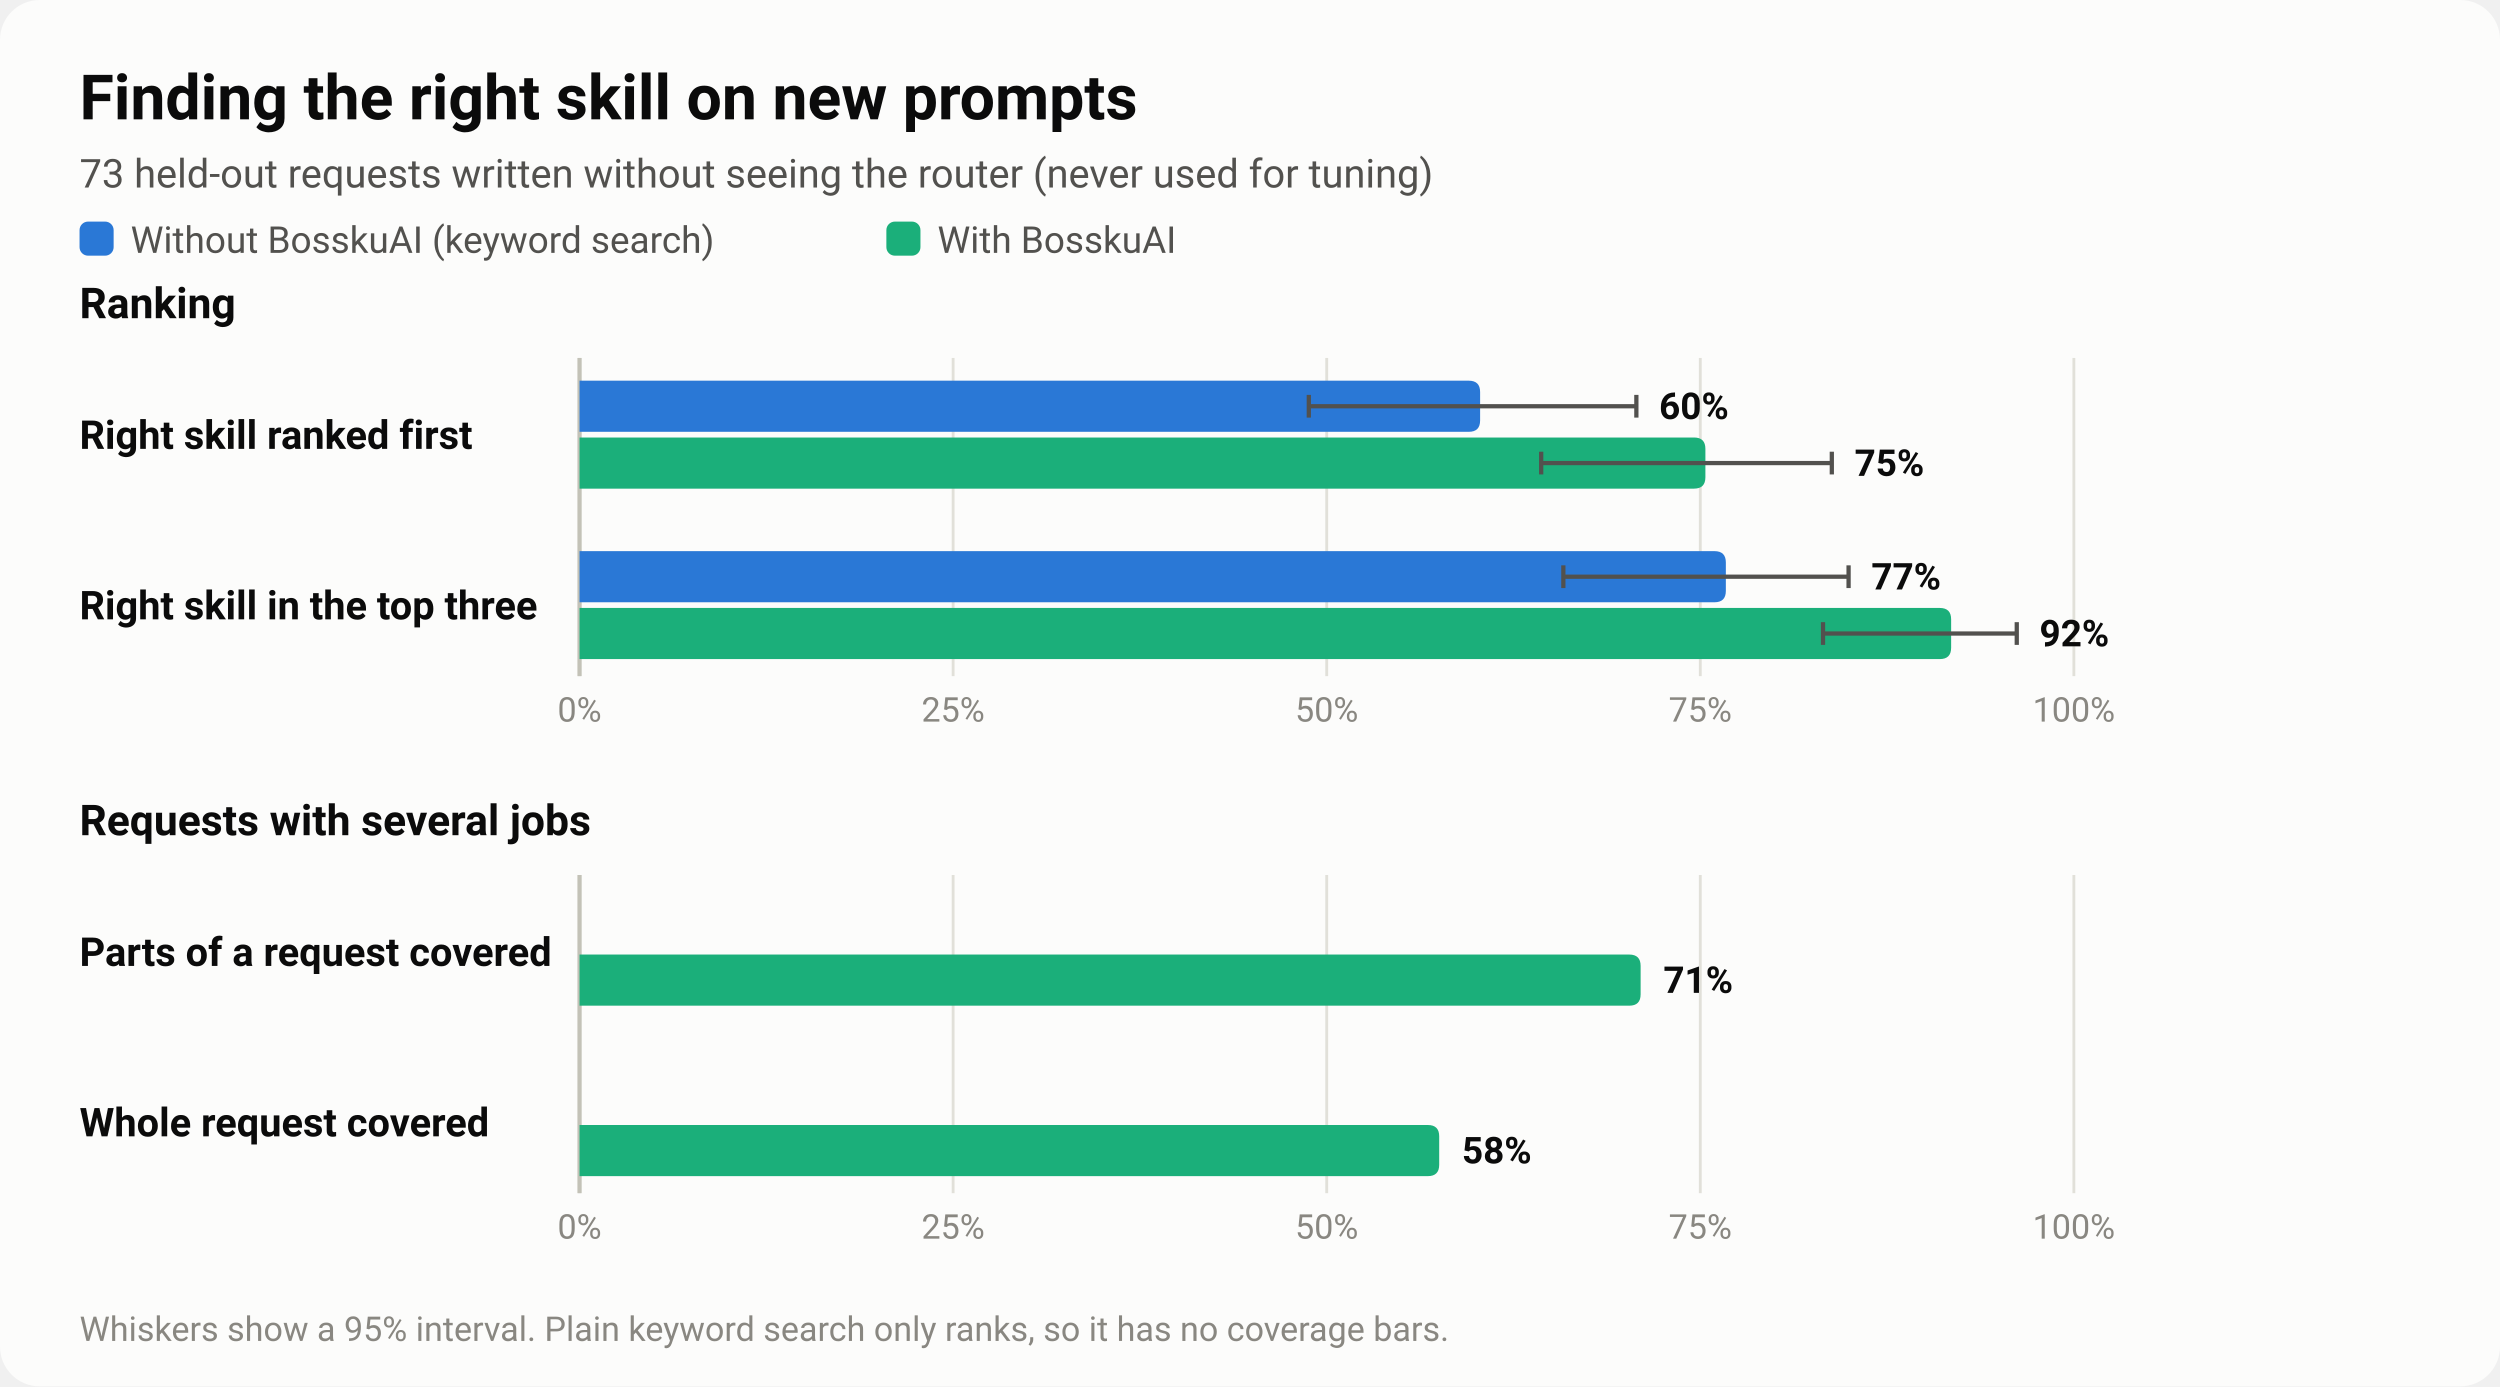
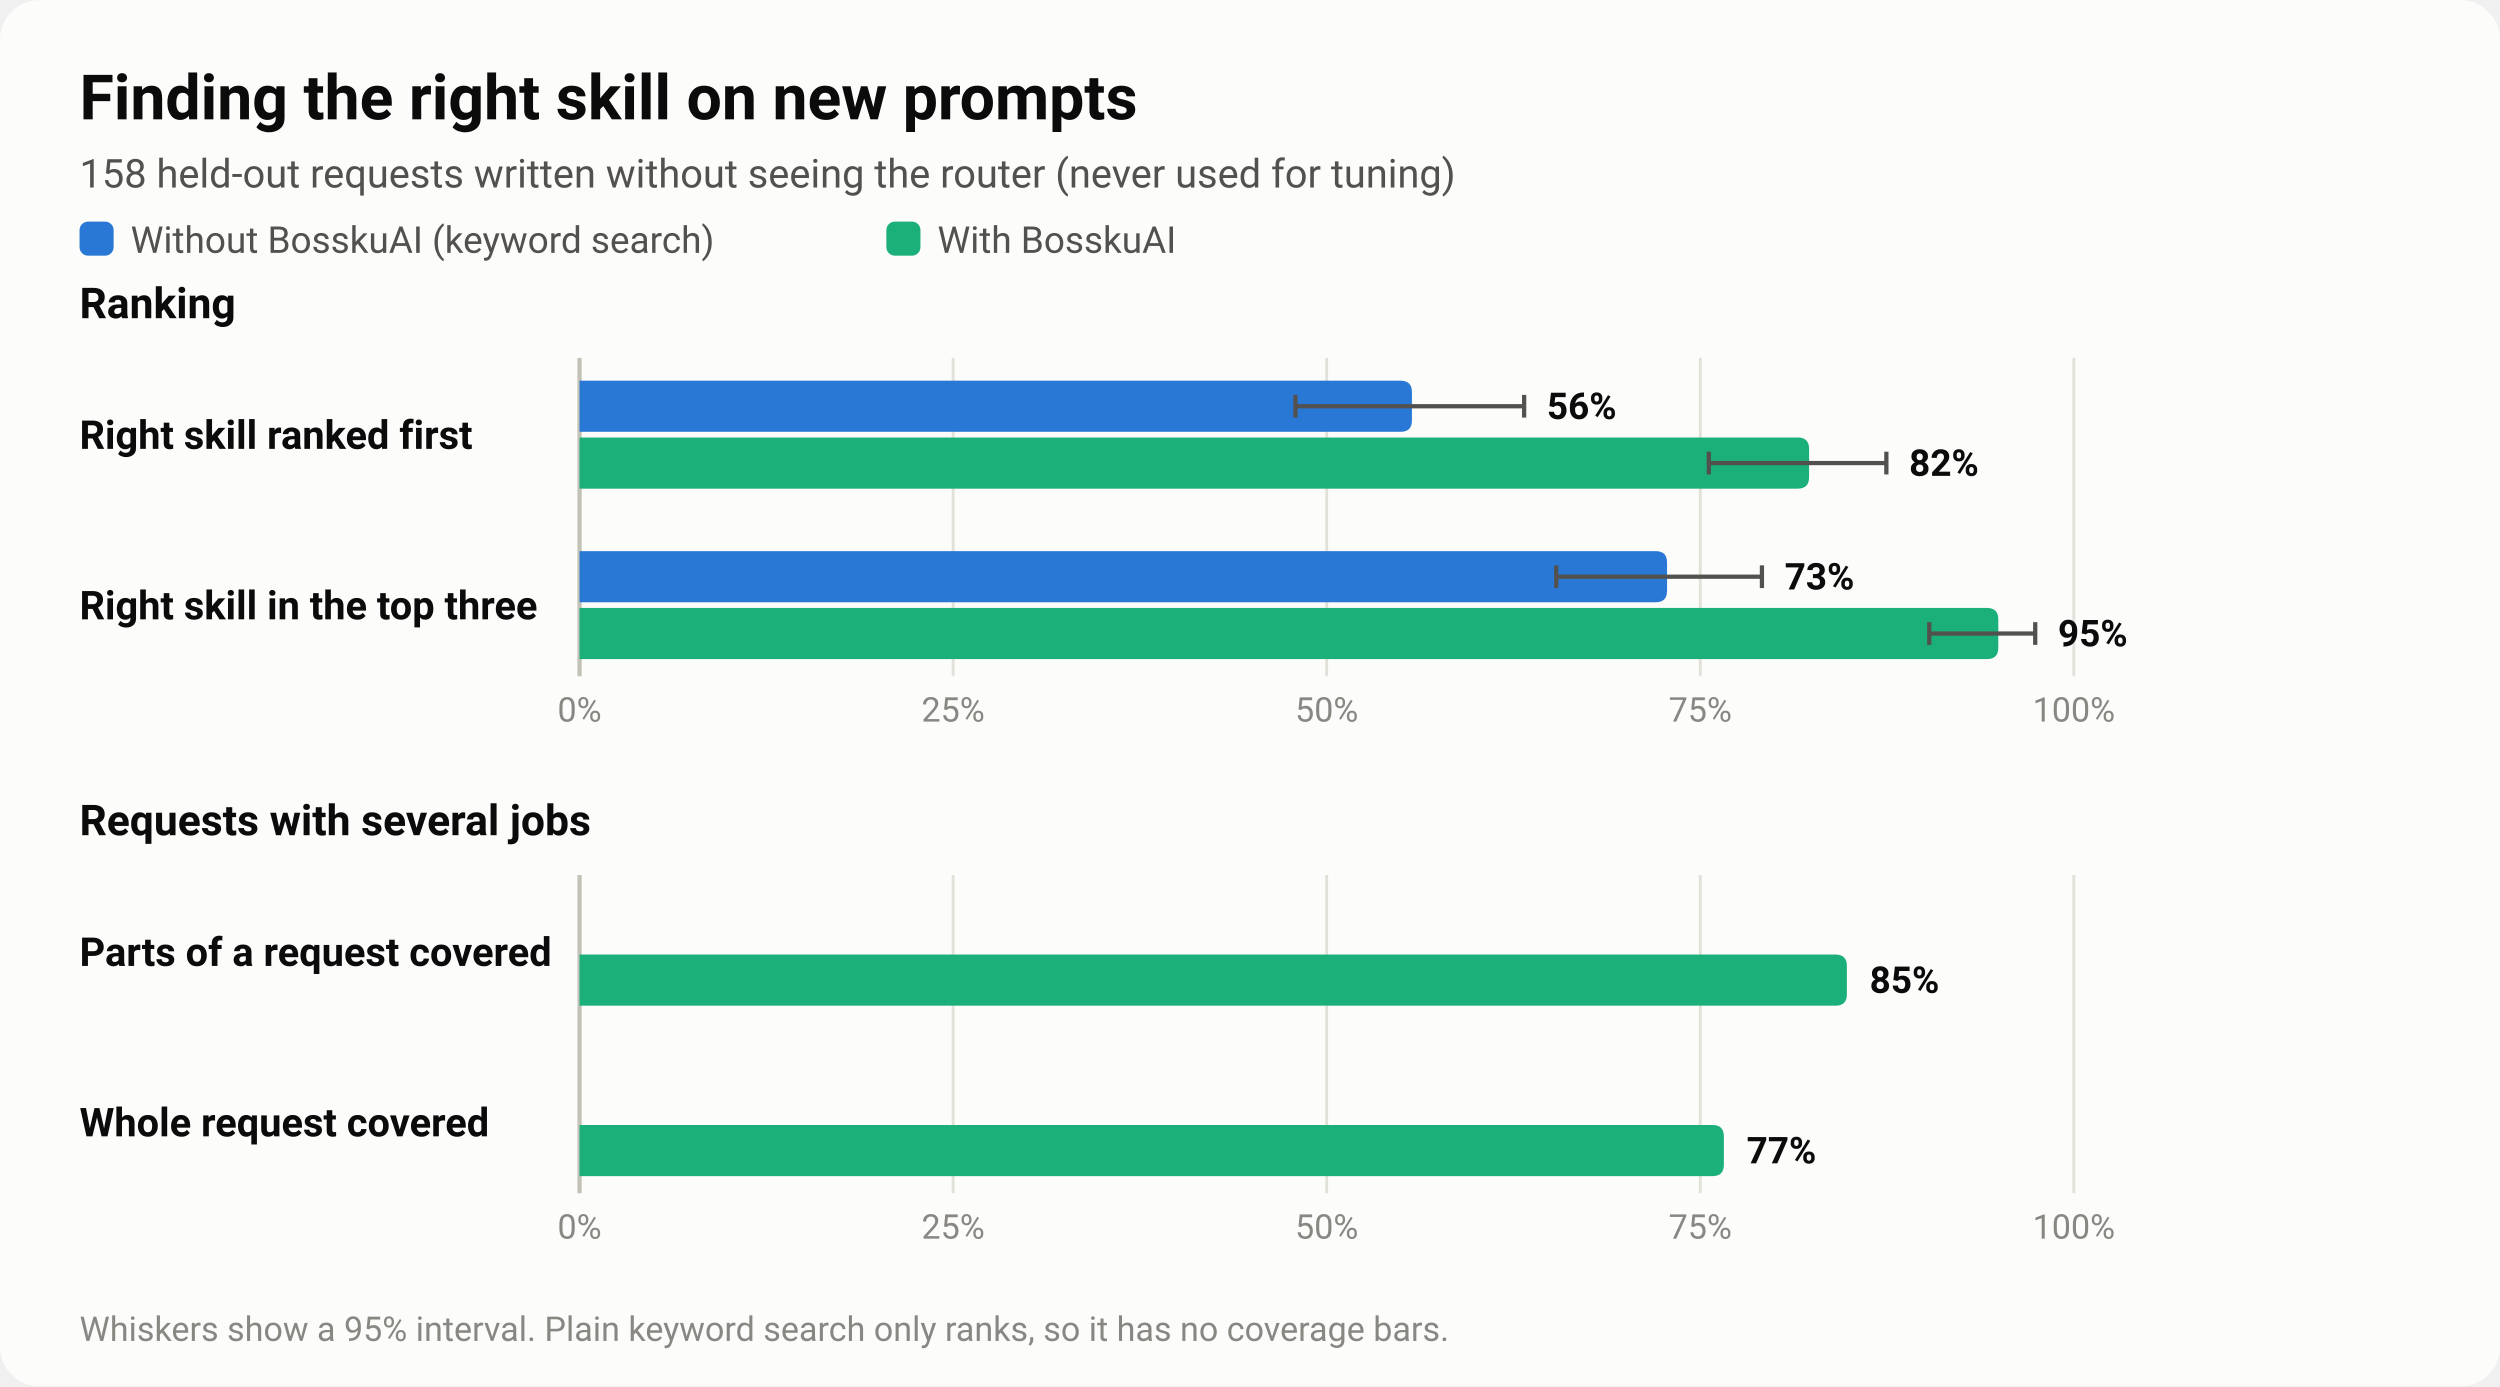
<svg xmlns="http://www.w3.org/2000/svg" viewBox="0 0 880 488" width="880" height="488" role="img" aria-labelledby="t d">
  <style>text{font-family:system-ui, -apple-system, "Segoe UI", Roboto, sans-serif}.card{fill:#fcfcfb}.ink{fill:#0b0b0b}.ink2{fill:#52514e}.muted{fill:#898781}.grid{stroke:#e1e0d9}.base{stroke:#c3c2b7}.whisker{stroke:#52514e}.s0{fill:#2a78d6}.s1{fill:#1baf7a}@media (prefers-color-scheme:dark){.card{fill:#1a1a19}.ink{fill:#ffffff}.ink2{fill:#c3c2b7}.muted{fill:#898781}.grid{stroke:#2c2c2a}.base{stroke:#383835}.whisker{stroke:#c3c2b7}.s0{fill:#3987e5}.s1{fill:#199e70}}</style>
  <rect class="card" width="880" height="488" rx="14" />
  <text class="ink" x="28" y="42" font-size="22" font-weight="650">Finding the right skill on new prompts</text>
-   <text class="ink2" x="28" y="66" font-size="14">73 held-out requests written without seeing the router (never used for tuning)</text>
+   <text class="ink2" x="28" y="66" font-size="14">158 held-out requests written without seeing the router (never used for tuning)</text>
  <rect class="s0" x="28" y="78" width="12" height="12" rx="3" />
  <text class="ink2" x="46" y="89" font-size="13">Without BosskuAI (keyword search)</text>
  <rect class="s1" x="312" y="78" width="12" height="12" rx="3" />
  <text class="ink2" x="330" y="89" font-size="13">With BosskuAI</text>
  <text class="ink" x="28" y="112" font-size="15" font-weight="650">Ranking</text>
  <line class="grid" x1="204.0" y1="126" x2="204.0" y2="238" stroke-width="1" />
  <text class="muted" x="204.0" y="254" font-size="12" text-anchor="middle">0%</text>
  <line class="grid" x1="335.5" y1="126" x2="335.5" y2="238" stroke-width="1" />
  <text class="muted" x="335.5" y="254" font-size="12" text-anchor="middle">25%</text>
  <line class="grid" x1="467.0" y1="126" x2="467.0" y2="238" stroke-width="1" />
  <text class="muted" x="467.0" y="254" font-size="12" text-anchor="middle">50%</text>
  <line class="grid" x1="598.5" y1="126" x2="598.5" y2="238" stroke-width="1" />
  <text class="muted" x="598.5" y="254" font-size="12" text-anchor="middle">75%</text>
  <line class="grid" x1="730.0" y1="126" x2="730.0" y2="238" stroke-width="1" />
  <text class="muted" x="730.0" y="254" font-size="12" text-anchor="middle">100%</text>
  <line class="base" x1="204" y1="126" x2="204" y2="238" stroke-width="1.5" />
  <text class="ink" x="28" y="158.0" font-size="14" font-weight="600">Right skill ranked first</text>
-   <path class="s0" d="M204,134 H517.0 Q521.0,134 521.0,138.0 V148.0 Q521.0,152 517.0,152 H204 Z" />
-   <line class="whisker" x1="460.7" y1="143.0" x2="576.0" y2="143.0" stroke-width="1.5" />
-   <line class="whisker" x1="460.7" y1="139.0" x2="460.7" y2="147.0" stroke-width="1.5" />
-   <line class="whisker" x1="576.0" y1="139.0" x2="576.0" y2="147.0" stroke-width="1.5" />
-   <text class="ink" x="584.0" y="147.5" font-size="13" font-weight="600">60%</text>
-   <path class="s1" d="M204,154 H596.3 Q600.3,154 600.3,158.0 V168.0 Q600.3,172 596.3,172 H204 Z" />
-   <line class="whisker" x1="542.5" y1="163.0" x2="644.8" y2="163.0" stroke-width="1.5" />
-   <line class="whisker" x1="542.5" y1="159.0" x2="542.5" y2="167.0" stroke-width="1.5" />
-   <line class="whisker" x1="644.8" y1="159.0" x2="644.8" y2="167.0" stroke-width="1.5" />
-   <text class="ink" x="652.8" y="167.5" font-size="13" font-weight="600">75%</text>
+   <path class="s0" d="M204,134 H493.0 Q497.0,134 497.0,138.0 V148.0 Q497.0,152 493.0,152 H204 Z" />
+   <line class="whisker" x1="456.0" y1="143.0" x2="536.5" y2="143.0" stroke-width="1.5" />
+   <line class="whisker" x1="456.0" y1="139.0" x2="456.0" y2="147.0" stroke-width="1.5" />
+   <line class="whisker" x1="536.5" y1="139.0" x2="536.5" y2="147.0" stroke-width="1.5" />
+   <text class="ink" x="544.5" y="147.5" font-size="13" font-weight="600">56%</text>
+   <path class="s1" d="M204,154 H632.8 Q636.8,154 636.8,158.0 V168.0 Q636.8,172 632.8,172 H204 Z" />
+   <line class="whisker" x1="601.5" y1="163.0" x2="664.0" y2="163.0" stroke-width="1.5" />
+   <line class="whisker" x1="601.5" y1="159.0" x2="601.5" y2="167.0" stroke-width="1.5" />
+   <line class="whisker" x1="664.0" y1="159.0" x2="664.0" y2="167.0" stroke-width="1.5" />
+   <text class="ink" x="672.0" y="167.5" font-size="13" font-weight="600">82%</text>
  <text class="ink" x="28" y="218.0" font-size="14" font-weight="600">Right skill in the top three</text>
-   <path class="s0" d="M204,194 H603.5 Q607.5,194 607.5,198.0 V208.0 Q607.5,212 603.5,212 H204 Z" />
-   <line class="whisker" x1="550.3" y1="203.0" x2="650.7" y2="203.0" stroke-width="1.5" />
-   <line class="whisker" x1="550.3" y1="199.0" x2="550.3" y2="207.0" stroke-width="1.5" />
-   <line class="whisker" x1="650.7" y1="199.0" x2="650.7" y2="207.0" stroke-width="1.5" />
-   <text class="ink" x="658.7" y="207.5" font-size="13" font-weight="600">77%</text>
-   <path class="s1" d="M204,214 H682.8 Q686.8,214 686.8,218.0 V228.0 Q686.8,232 682.8,232 H204 Z" />
-   <line class="whisker" x1="641.7" y1="223.0" x2="709.9" y2="223.0" stroke-width="1.5" />
-   <line class="whisker" x1="641.7" y1="219.0" x2="641.7" y2="227.0" stroke-width="1.5" />
-   <line class="whisker" x1="709.9" y1="219.0" x2="709.9" y2="227.0" stroke-width="1.5" />
-   <text class="ink" x="717.9" y="227.5" font-size="13" font-weight="600">92%</text>
+   <path class="s0" d="M204,194 H582.8 Q586.8,194 586.8,198.0 V208.0 Q586.8,212 582.8,212 H204 Z" />
+   <line class="whisker" x1="547.8" y1="203.0" x2="620.2" y2="203.0" stroke-width="1.5" />
+   <line class="whisker" x1="547.8" y1="199.0" x2="547.8" y2="207.0" stroke-width="1.5" />
+   <line class="whisker" x1="620.2" y1="199.0" x2="620.2" y2="207.0" stroke-width="1.5" />
+   <text class="ink" x="628.2" y="207.5" font-size="13" font-weight="600">73%</text>
+   <path class="s1" d="M204,214 H699.4 Q703.4,214 703.4,218.0 V228.0 Q703.4,232 699.4,232 H204 Z" />
+   <line class="whisker" x1="679.1" y1="223.0" x2="716.4" y2="223.0" stroke-width="1.5" />
+   <line class="whisker" x1="679.1" y1="219.0" x2="679.1" y2="227.0" stroke-width="1.5" />
+   <line class="whisker" x1="716.4" y1="219.0" x2="716.4" y2="227.0" stroke-width="1.5" />
+   <text class="ink" x="724.4" y="227.5" font-size="13" font-weight="600">95%</text>
  <text class="ink" x="28" y="294" font-size="15" font-weight="650">Requests with several jobs</text>
  <line class="grid" x1="204.0" y1="308" x2="204.0" y2="420" stroke-width="1" />
  <text class="muted" x="204.0" y="436" font-size="12" text-anchor="middle">0%</text>
  <line class="grid" x1="335.5" y1="308" x2="335.5" y2="420" stroke-width="1" />
  <text class="muted" x="335.5" y="436" font-size="12" text-anchor="middle">25%</text>
  <line class="grid" x1="467.0" y1="308" x2="467.0" y2="420" stroke-width="1" />
  <text class="muted" x="467.0" y="436" font-size="12" text-anchor="middle">50%</text>
  <line class="grid" x1="598.5" y1="308" x2="598.5" y2="420" stroke-width="1" />
  <text class="muted" x="598.5" y="436" font-size="12" text-anchor="middle">75%</text>
  <line class="grid" x1="730.0" y1="308" x2="730.0" y2="420" stroke-width="1" />
  <text class="muted" x="730.0" y="436" font-size="12" text-anchor="middle">100%</text>
  <line class="base" x1="204" y1="308" x2="204" y2="420" stroke-width="1.5" />
  <text class="ink" x="28" y="340.0" font-size="14" font-weight="600">Parts of a request covered</text>
-   <path class="s1" d="M204,336 H573.5 Q577.5,336 577.5,340.0 V350.0 Q577.5,354 573.5,354 H204 Z" />
-   <text class="ink" x="585.5" y="349.5" font-size="13" font-weight="600">71%</text>
+   <path class="s1" d="M204,336 H646.1 Q650.1,336 650.1,340.0 V350.0 Q650.1,354 646.1,354 H204 Z" />
+   <text class="ink" x="658.1" y="349.5" font-size="13" font-weight="600">85%</text>
  <text class="ink" x="28" y="400.0" font-size="14" font-weight="600">Whole request covered</text>
-   <path class="s1" d="M204,396 H502.6 Q506.6,396 506.6,400.0 V410.0 Q506.6,414 502.6,414 H204 Z" />
-   <text class="ink" x="514.6" y="409.5" font-size="13" font-weight="600">58%</text>
+   <path class="s1" d="M204,396 H602.8 Q606.8,396 606.8,400.0 V410.0 Q606.8,414 602.8,414 H204 Z" />
+   <text class="ink" x="614.8" y="409.5" font-size="13" font-weight="600">77%</text>
  <text class="muted" x="28" y="472" font-size="12">Whiskers show a 95% interval. Plain keyword search only ranks, so it has no coverage bars.</text>
</svg>
